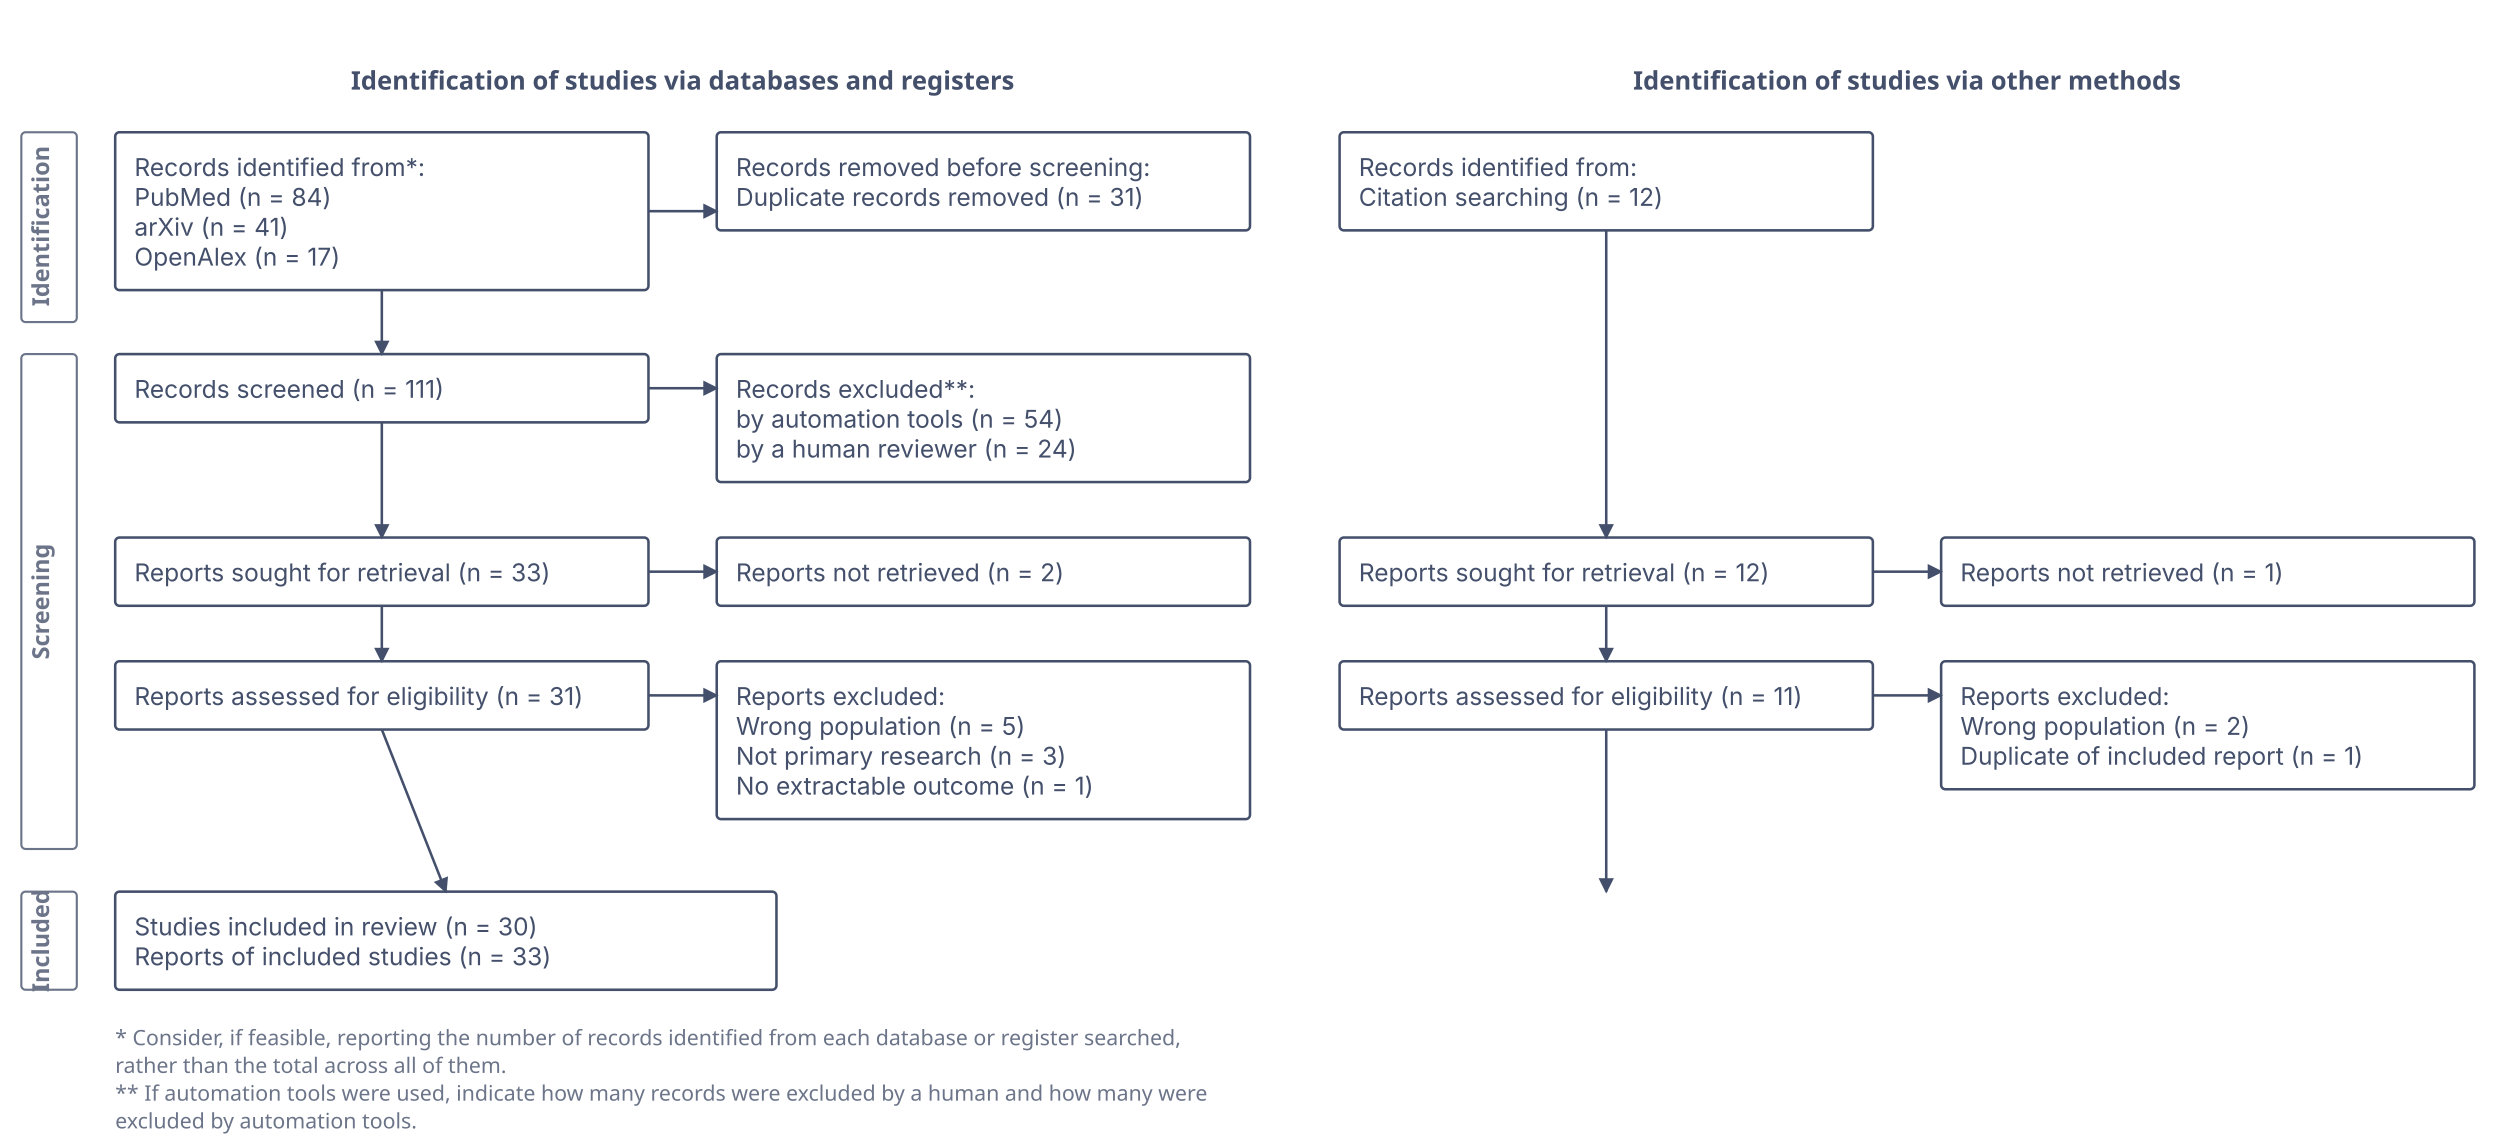
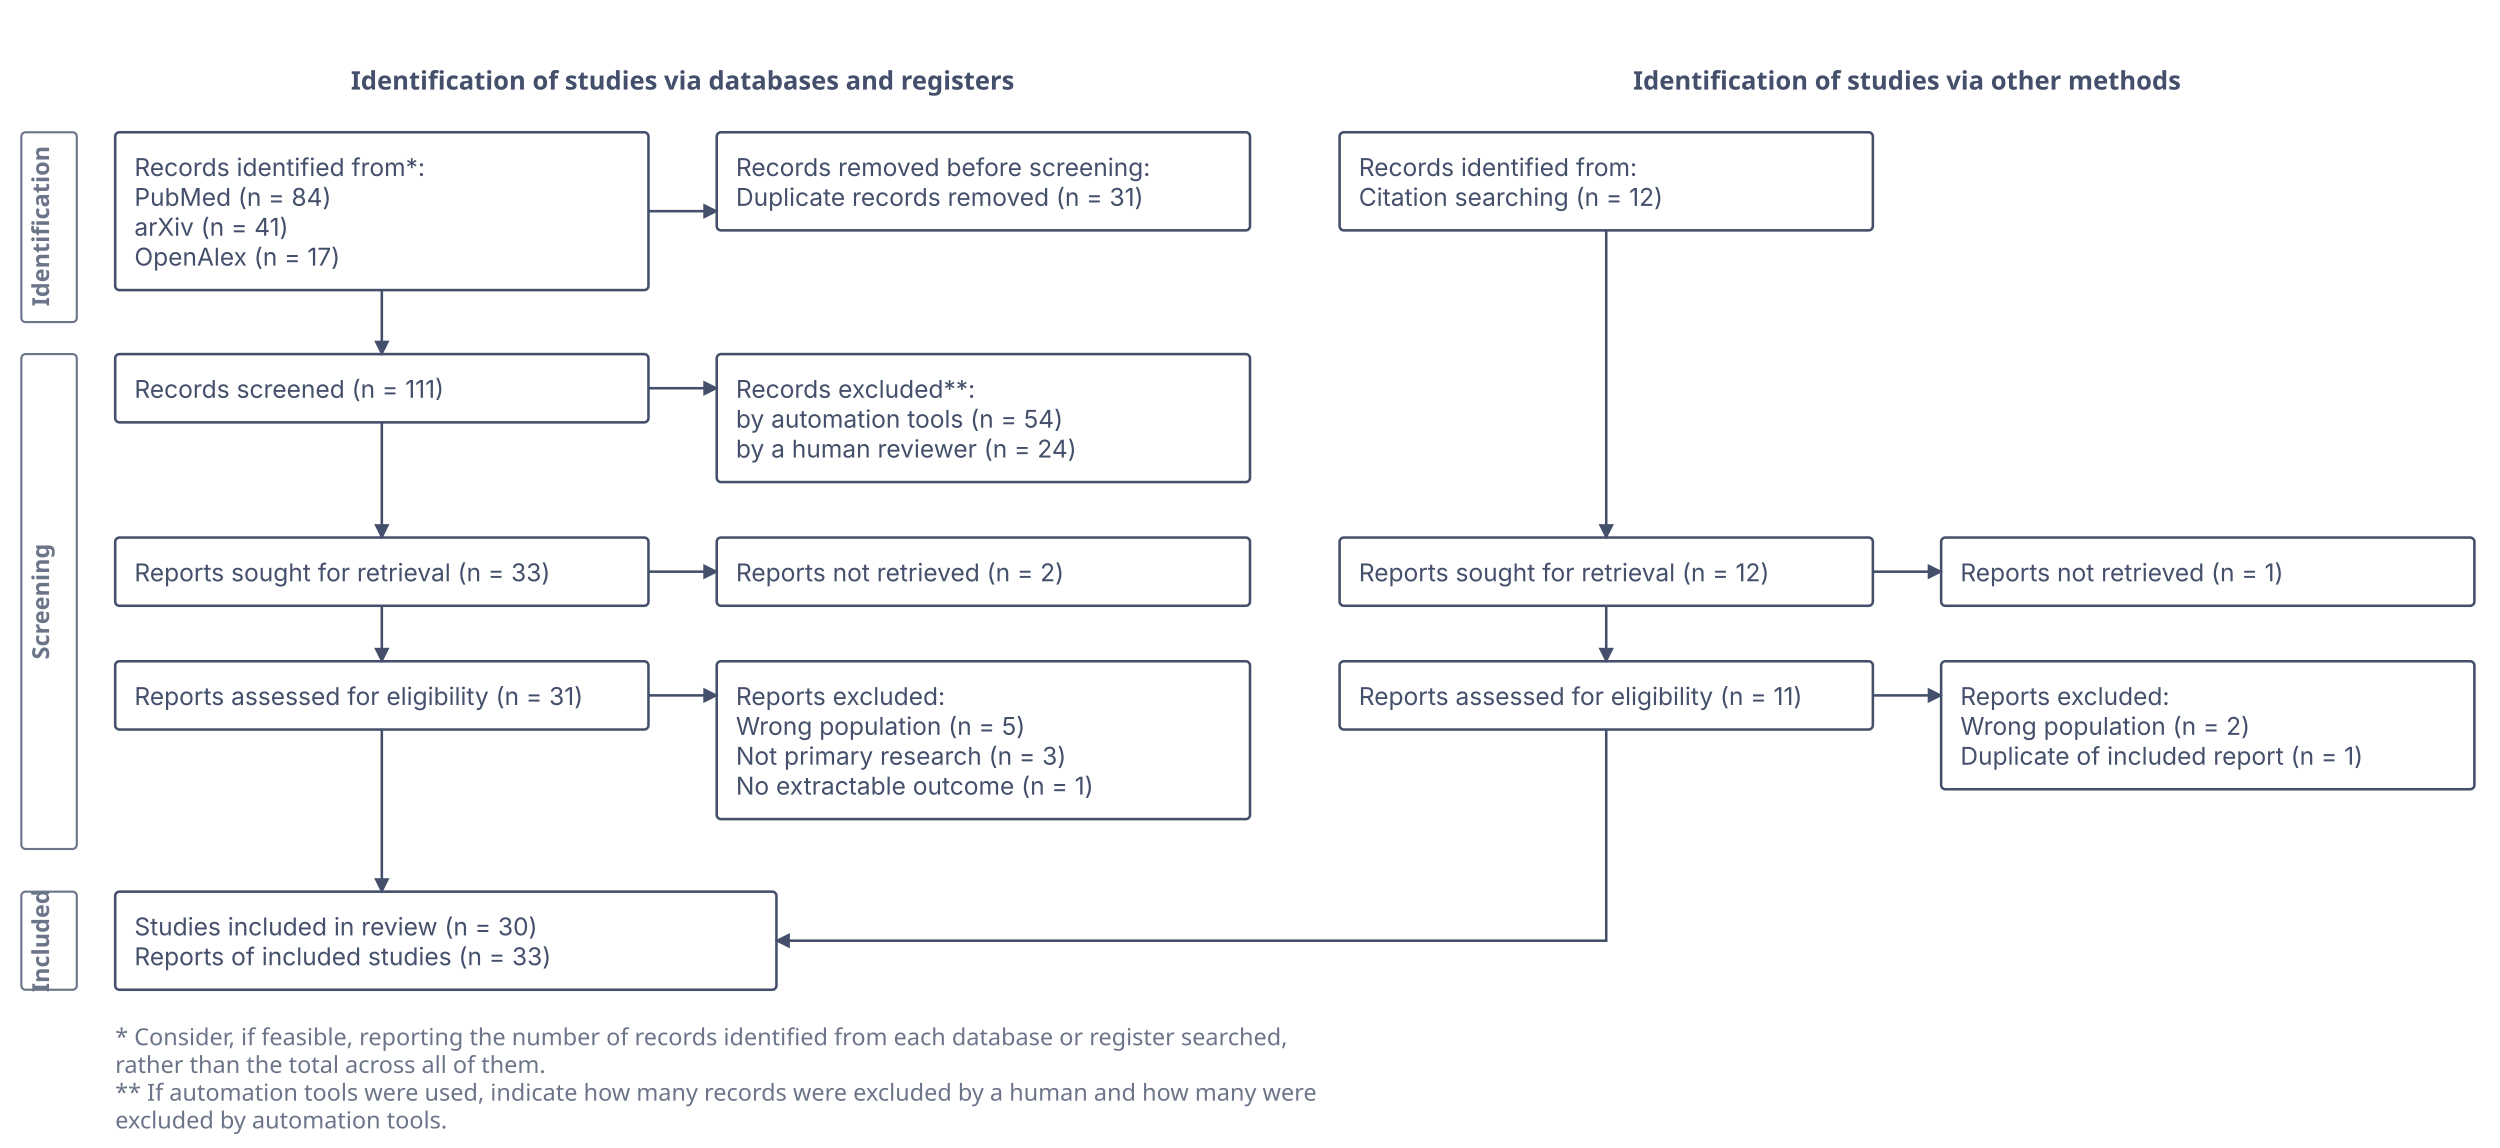
<svg xmlns="http://www.w3.org/2000/svg" viewBox="0 0 1172 538" role="img" aria-labelledby="ttl dsc">
-   <style>.bx{fill:none;stroke:#44506b;stroke-width:1.2}.t{font:11.5px system-ui,-apple-system,Segoe UI,sans-serif;fill:#44506b}.hd{font:600 12px system-ui,sans-serif;fill:#44506b}.bandbx{fill:none;stroke:#6b7488;stroke-width:1}.band{font:600 11px system-ui,sans-serif;fill:#6b7488}.ar{stroke:#44506b;stroke-width:1.2;fill:none;marker-end:url(#a)}.fn{font:10px system-ui,sans-serif;fill:#6b7488}@media (prefers-color-scheme: dark){.bx{stroke:#9fb0d0}.t,.hd{fill:#9fb0d0}.bandbx{stroke:#8f9ab4}.band,.fn{fill:#8f9ab4}.ar{stroke:#9fb0d0}#ah{fill:#9fb0d0}}</style>
+   <style>.bx{fill:none;stroke:#44506b;stroke-width:1.2}.t{font:11.5px system-ui,-apple-system,Segoe UI,sans-serif;fill:#44506b}.hd{font:600 12px system-ui,sans-serif;fill:#44506b}.bandbx{fill:none;stroke:#6b7488;stroke-width:1}.band{font:600 11px system-ui,sans-serif;fill:#6b7488}.ar{stroke:#44506b;stroke-width:1.2;fill:none;marker-end:url(#a)}.fn{font:11px system-ui,sans-serif;fill:#6b7488}@media (prefers-color-scheme: dark){.bx{stroke:#9fb0d0}.t,.hd{fill:#9fb0d0}.bandbx{stroke:#8f9ab4}.band,.fn{fill:#8f9ab4}.ar{stroke:#9fb0d0}#ah{fill:#9fb0d0}}</style>
  <defs>
    <marker id="a" viewBox="0 0 8 8" refX="7" refY="4" markerWidth="6" markerHeight="6" orient="auto">
      <path id="ah" d="M0 0 L8 4 L0 8 z" fill="#44506b" />
    </marker>
  </defs>
  <text class="hd" x="320" y="42" text-anchor="middle">Identification of studies via databases and registers</text>
  <text class="hd" x="894" y="42" text-anchor="middle">Identification of studies via other methods</text>
  <rect class="bandbx" x="10" y="62" width="26" height="89" rx="2" />
  <text class="band" x="23" y="106" text-anchor="middle" transform="rotate(-90 23 106)">Identification</text>
  <rect class="bandbx" x="10" y="166" width="26" height="232" rx="2" />
  <text class="band" x="23" y="282" text-anchor="middle" transform="rotate(-90 23 282)">Screening</text>
  <rect class="bandbx" x="10" y="418" width="26" height="46" rx="2" />
  <text class="band" x="23" y="441" text-anchor="middle" transform="rotate(-90 23 441)">Included</text>
  <path class="ar" d="M179 136 L179 166" />
  <path class="ar" d="M304 99 L336 99" />
  <path class="ar" d="M304 182 L336 182" />
  <path class="ar" d="M179 198 L179 252" />
  <path class="ar" d="M304 268 L336 268" />
  <path class="ar" d="M179 284 L179 310" />
  <path class="ar" d="M304 326 L336 326" />
  <path class="ar" d="M753 108 L753 252" />
  <path class="ar" d="M878 268 L910 268" />
  <path class="ar" d="M753 284 L753 310" />
  <path class="ar" d="M878 326 L910 326" />
-   <path class="ar" d="M179 342 L209 418" />
-   <path class="ar" d="M753 342 L753 418" />
+   <path class="ar" d="M179 342 L179 418" />
+   <path class="ar" d="M753 342 L753 441 L364 441" />
  <rect class="bx" x="54" y="62" width="250" height="74" rx="2" />
  <text class="t" x="63" y="82.5">Records identified from*:</text>
  <text class="t" x="63" y="96.5">  PubMed (n = 84)</text>
  <text class="t" x="63" y="110.5">  arXiv (n = 41)</text>
  <text class="t" x="63" y="124.5">  OpenAlex (n = 17)</text>
  <rect class="bx" x="336" y="62" width="250" height="46" rx="2" />
  <text class="t" x="345" y="82.5">Records removed before screening:</text>
  <text class="t" x="345" y="96.5">  Duplicate records removed (n = 31)</text>
  <rect class="bx" x="628" y="62" width="250" height="46" rx="2" />
  <text class="t" x="637" y="82.5">Records identified from:</text>
  <text class="t" x="637" y="96.5">  Citation searching (n = 12)</text>
  <rect class="bx" x="54" y="166" width="250" height="32" rx="2" />
  <text class="t" x="63" y="186.5">Records screened (n = 111)</text>
  <rect class="bx" x="336" y="166" width="250" height="60" rx="2" />
  <text class="t" x="345" y="186.5">Records excluded**:</text>
  <text class="t" x="345" y="200.5">  by automation tools (n = 54)</text>
  <text class="t" x="345" y="214.5">  by a human reviewer (n = 24)</text>
  <rect class="bx" x="54" y="252" width="250" height="32" rx="2" />
  <text class="t" x="63" y="272.5">Reports sought for retrieval (n = 33)</text>
  <rect class="bx" x="336" y="252" width="250" height="32" rx="2" />
  <text class="t" x="345" y="272.5">Reports not retrieved (n = 2)</text>
  <rect class="bx" x="54" y="310" width="250" height="32" rx="2" />
  <text class="t" x="63" y="330.5">Reports assessed for eligibility (n = 31)</text>
  <rect class="bx" x="336" y="310" width="250" height="74" rx="2" />
  <text class="t" x="345" y="330.5">Reports excluded:</text>
  <text class="t" x="345" y="344.5">  Wrong population (n = 5)</text>
  <text class="t" x="345" y="358.5">  Not primary research (n = 3)</text>
  <text class="t" x="345" y="372.5">  No extractable outcome (n = 1)</text>
  <rect class="bx" x="628" y="252" width="250" height="32" rx="2" />
  <text class="t" x="637" y="272.5">Reports sought for retrieval (n = 12)</text>
  <rect class="bx" x="910" y="252" width="250" height="32" rx="2" />
  <text class="t" x="919" y="272.5">Reports not retrieved (n = 1)</text>
  <rect class="bx" x="628" y="310" width="250" height="32" rx="2" />
  <text class="t" x="637" y="330.5">Reports assessed for eligibility (n = 11)</text>
  <rect class="bx" x="910" y="310" width="250" height="60" rx="2" />
  <text class="t" x="919" y="330.5">Reports excluded:</text>
  <text class="t" x="919" y="344.5">  Wrong population (n = 2)</text>
  <text class="t" x="919" y="358.5">  Duplicate of included report (n = 1)</text>
  <rect class="bx" x="54" y="418" width="310" height="46" rx="2" />
  <text class="t" x="63" y="438.5">Studies included in review (n = 30)</text>
  <text class="t" x="63" y="452.5">Reports of included studies (n = 33)</text>
  <text class="fn" x="54" y="490">* Consider, if feasible, reporting the number of records identified from each database or register searched,</text>
  <text class="fn" x="54" y="503">rather than the total across all of them.</text>
  <text class="fn" x="54" y="516">** If automation tools were used, indicate how many records were excluded by a human and how many were</text>
  <text class="fn" x="54" y="529">excluded by automation tools.</text>
</svg>
